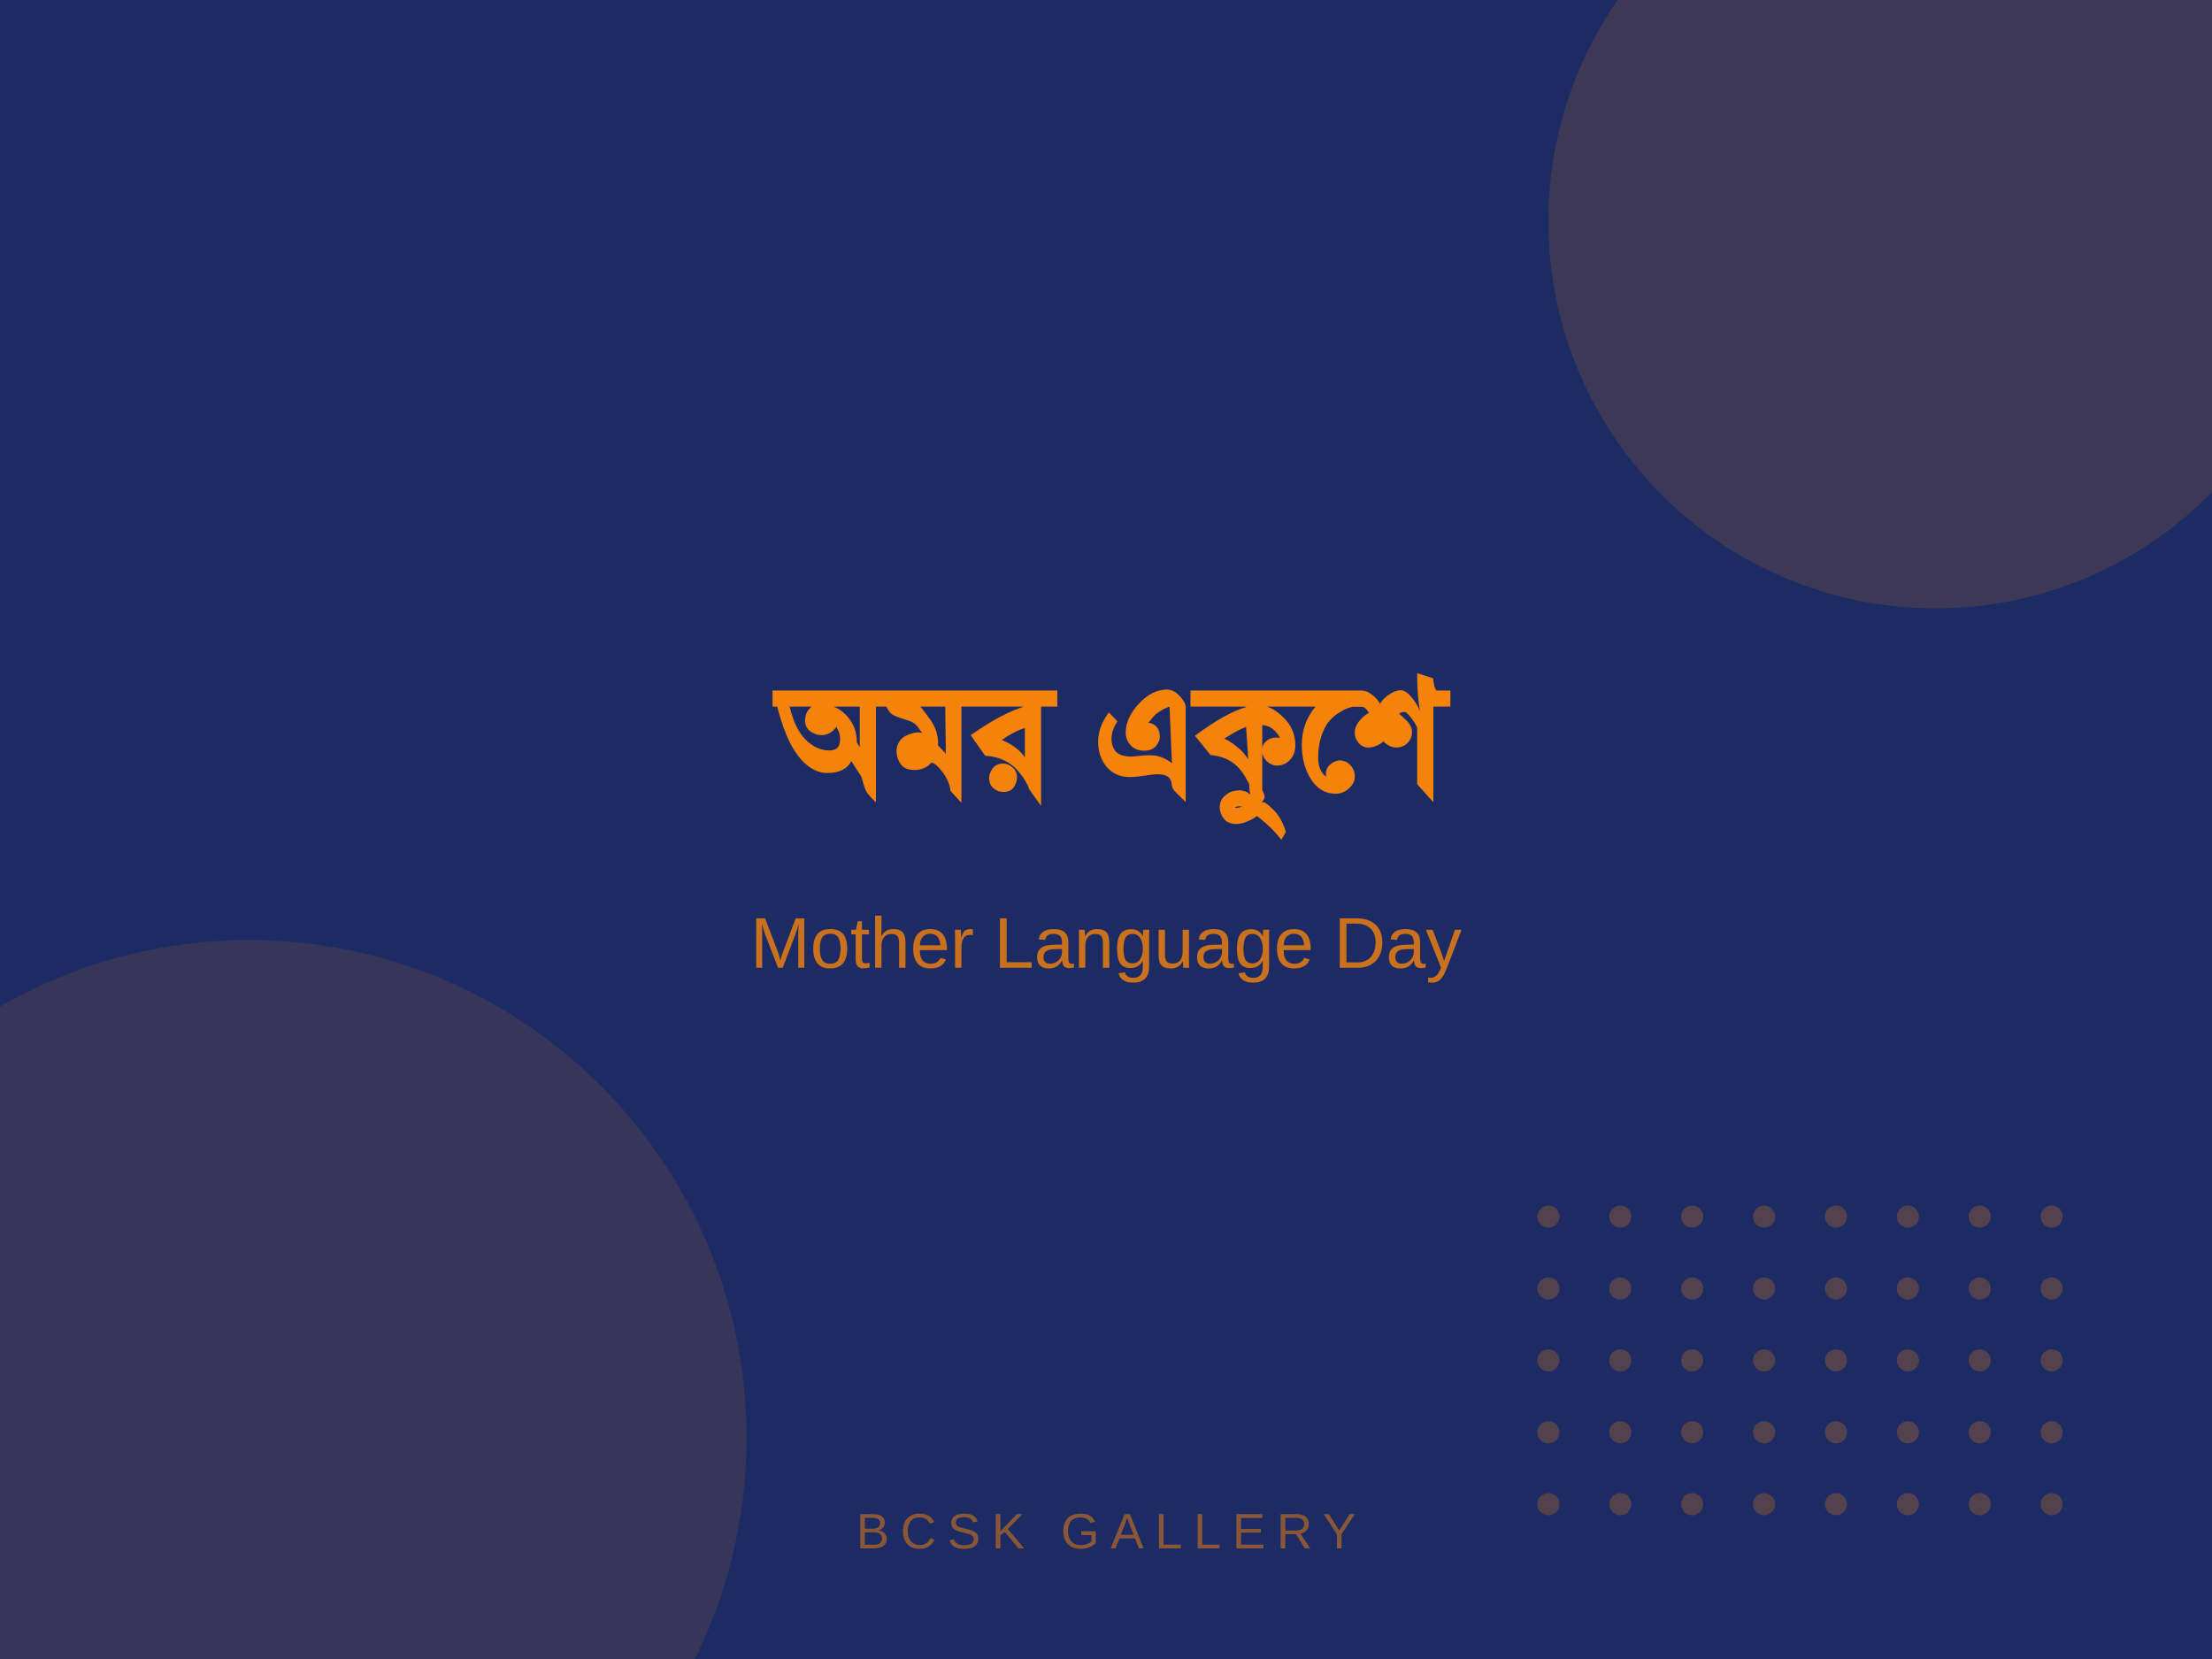
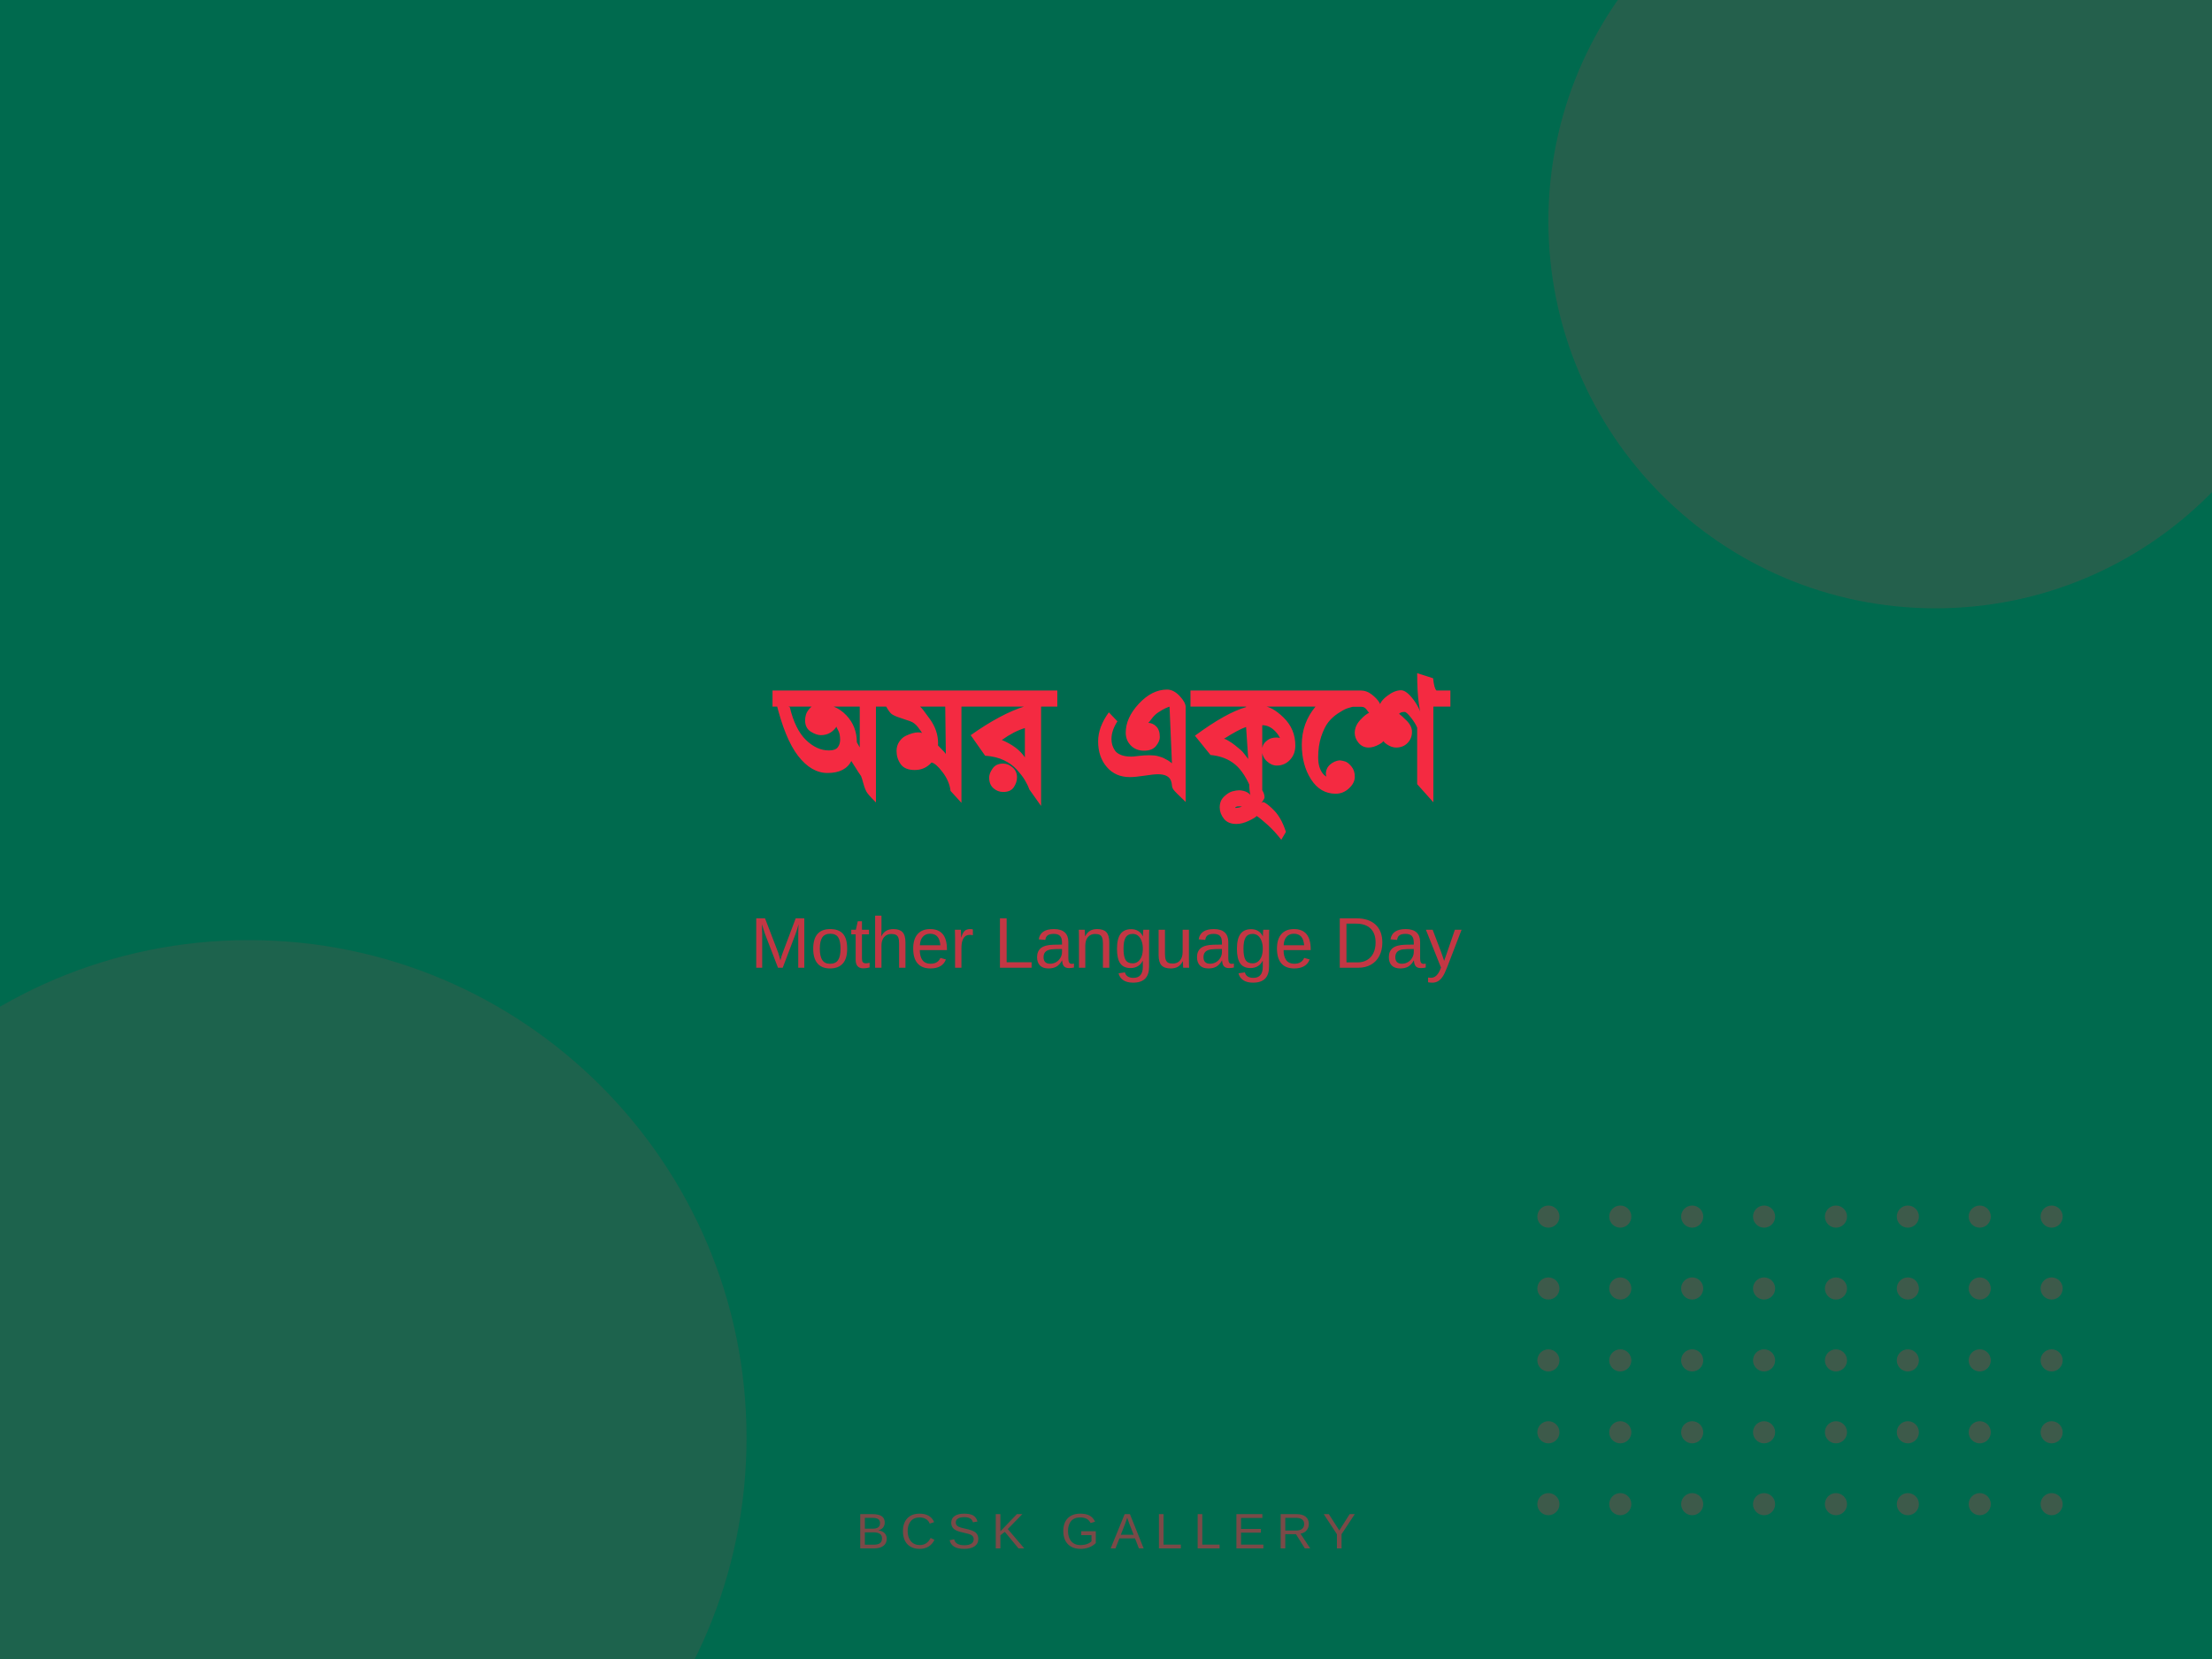
<svg xmlns="http://www.w3.org/2000/svg" viewBox="0 0 800 600">
-   <rect width="800" height="600" fill="#1D2B64" />
-   <circle cx="700" cy="80" r="140" fill="#F5820B" opacity="0.15" />
-   <circle cx="90" cy="520" r="180" fill="#F5820B" opacity="0.12" />
-   <g fill="#F5820B" opacity="0.25">
+   <rect width="800" height="600" fill="#006A4E" />
+   <circle cx="700" cy="80" r="140" fill="#F42A41" opacity="0.15" />
+   <circle cx="90" cy="520" r="180" fill="#F42A41" opacity="0.12" />
+   <g fill="#F42A41" opacity="0.25">
    <circle cx="560" cy="440" r="4" />
    <circle cx="586" cy="440" r="4" />
    <circle cx="612" cy="440" r="4" />
    <circle cx="638" cy="440" r="4" />
    <circle cx="664" cy="440" r="4" />
    <circle cx="690" cy="440" r="4" />
    <circle cx="716" cy="440" r="4" />
    <circle cx="742" cy="440" r="4" />
    <circle cx="560" cy="466" r="4" />
    <circle cx="586" cy="466" r="4" />
    <circle cx="612" cy="466" r="4" />
    <circle cx="638" cy="466" r="4" />
    <circle cx="664" cy="466" r="4" />
    <circle cx="690" cy="466" r="4" />
    <circle cx="716" cy="466" r="4" />
    <circle cx="742" cy="466" r="4" />
    <circle cx="560" cy="492" r="4" />
    <circle cx="586" cy="492" r="4" />
    <circle cx="612" cy="492" r="4" />
    <circle cx="638" cy="492" r="4" />
    <circle cx="664" cy="492" r="4" />
    <circle cx="690" cy="492" r="4" />
    <circle cx="716" cy="492" r="4" />
    <circle cx="742" cy="492" r="4" />
    <circle cx="560" cy="518" r="4" />
    <circle cx="586" cy="518" r="4" />
    <circle cx="612" cy="518" r="4" />
    <circle cx="638" cy="518" r="4" />
    <circle cx="664" cy="518" r="4" />
    <circle cx="690" cy="518" r="4" />
    <circle cx="716" cy="518" r="4" />
    <circle cx="742" cy="518" r="4" />
    <circle cx="560" cy="544" r="4" />
    <circle cx="586" cy="544" r="4" />
    <circle cx="612" cy="544" r="4" />
    <circle cx="638" cy="544" r="4" />
    <circle cx="664" cy="544" r="4" />
    <circle cx="690" cy="544" r="4" />
    <circle cx="716" cy="544" r="4" />
    <circle cx="742" cy="544" r="4" />
  </g>
-   <text x="400" y="290" font-family="Georgia, 'Hind Siliguri', serif" font-size="64" font-weight="bold" fill="#F5820B" text-anchor="middle">অমর একুশে</text>
-   <text x="400" y="350" font-family="Arial, sans-serif" font-size="26" fill="#F5820B" opacity="0.8" text-anchor="middle">Mother Language Day</text>
-   <text x="400" y="560" font-family="Arial, sans-serif" font-size="18" letter-spacing="4" fill="#F5820B" opacity="0.5" text-anchor="middle">BCSK GALLERY</text>
+   <text x="400" y="290" font-family="Georgia, 'Hind Siliguri', serif" font-size="64" font-weight="bold" fill="#F42A41" text-anchor="middle">অমর একুশে</text>
+   <text x="400" y="350" font-family="Arial, sans-serif" font-size="26" fill="#F42A41" opacity="0.8" text-anchor="middle">Mother Language Day</text>
+   <text x="400" y="560" font-family="Arial, sans-serif" font-size="18" letter-spacing="4" fill="#F42A41" opacity="0.5" text-anchor="middle">BCSK GALLERY</text>
</svg>
